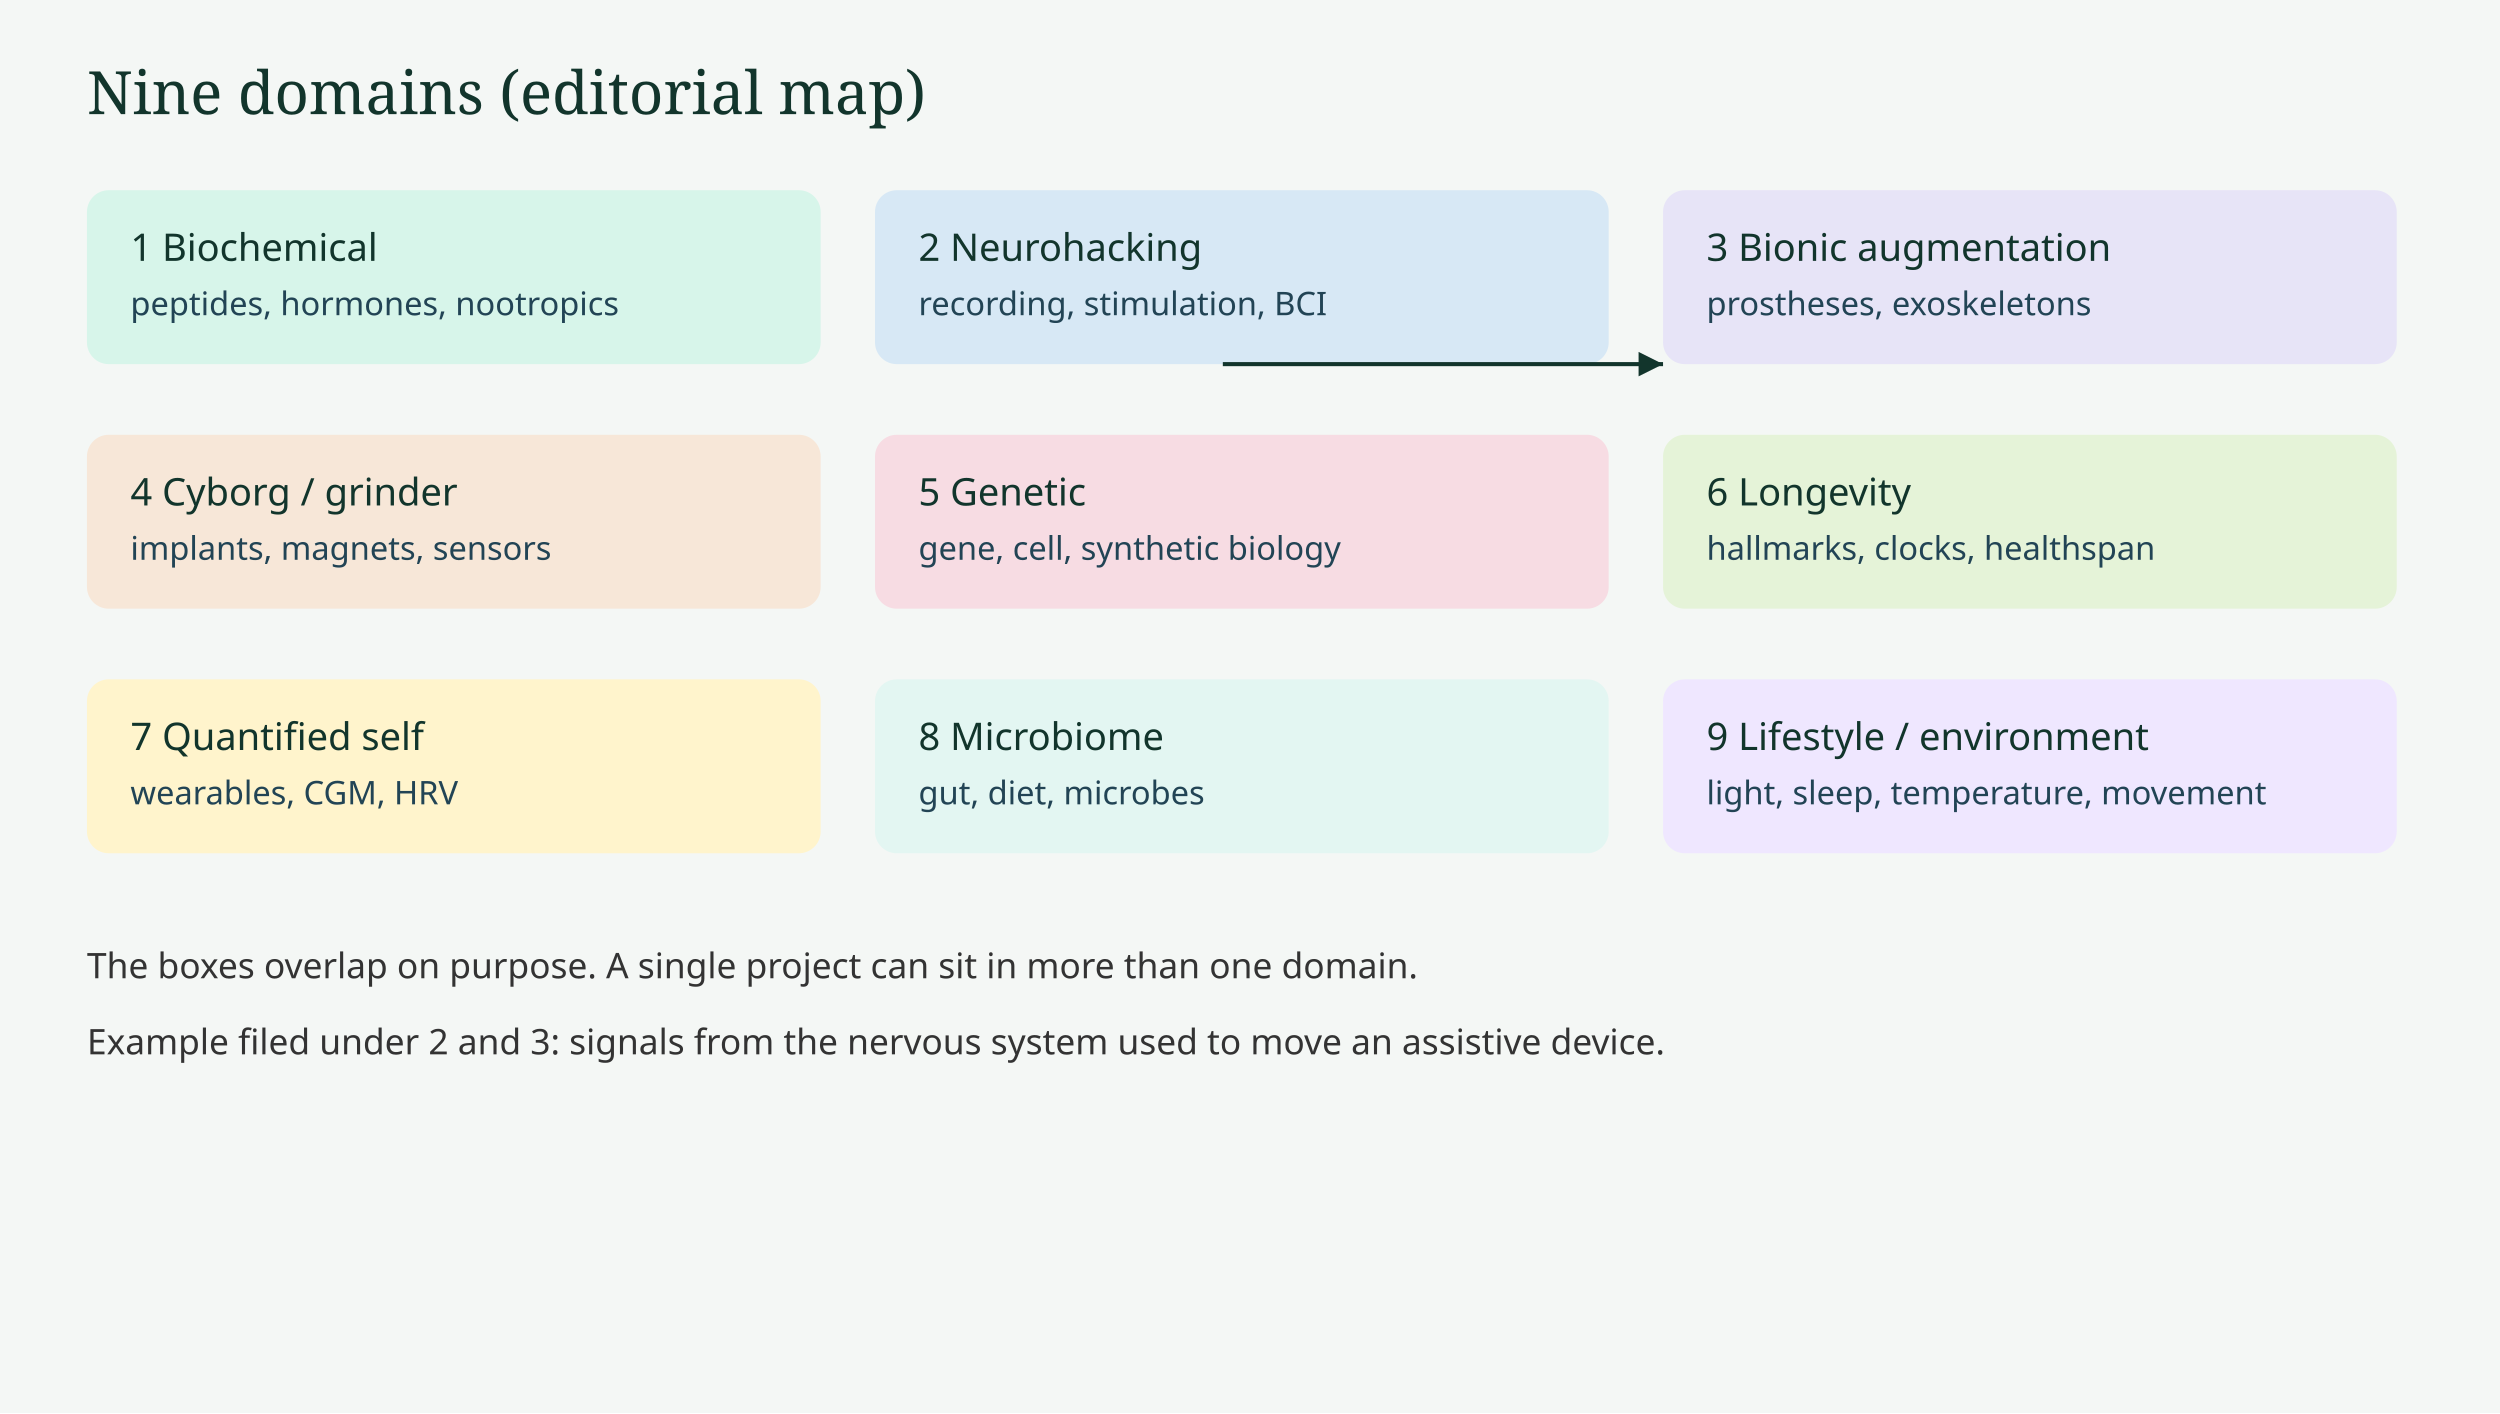
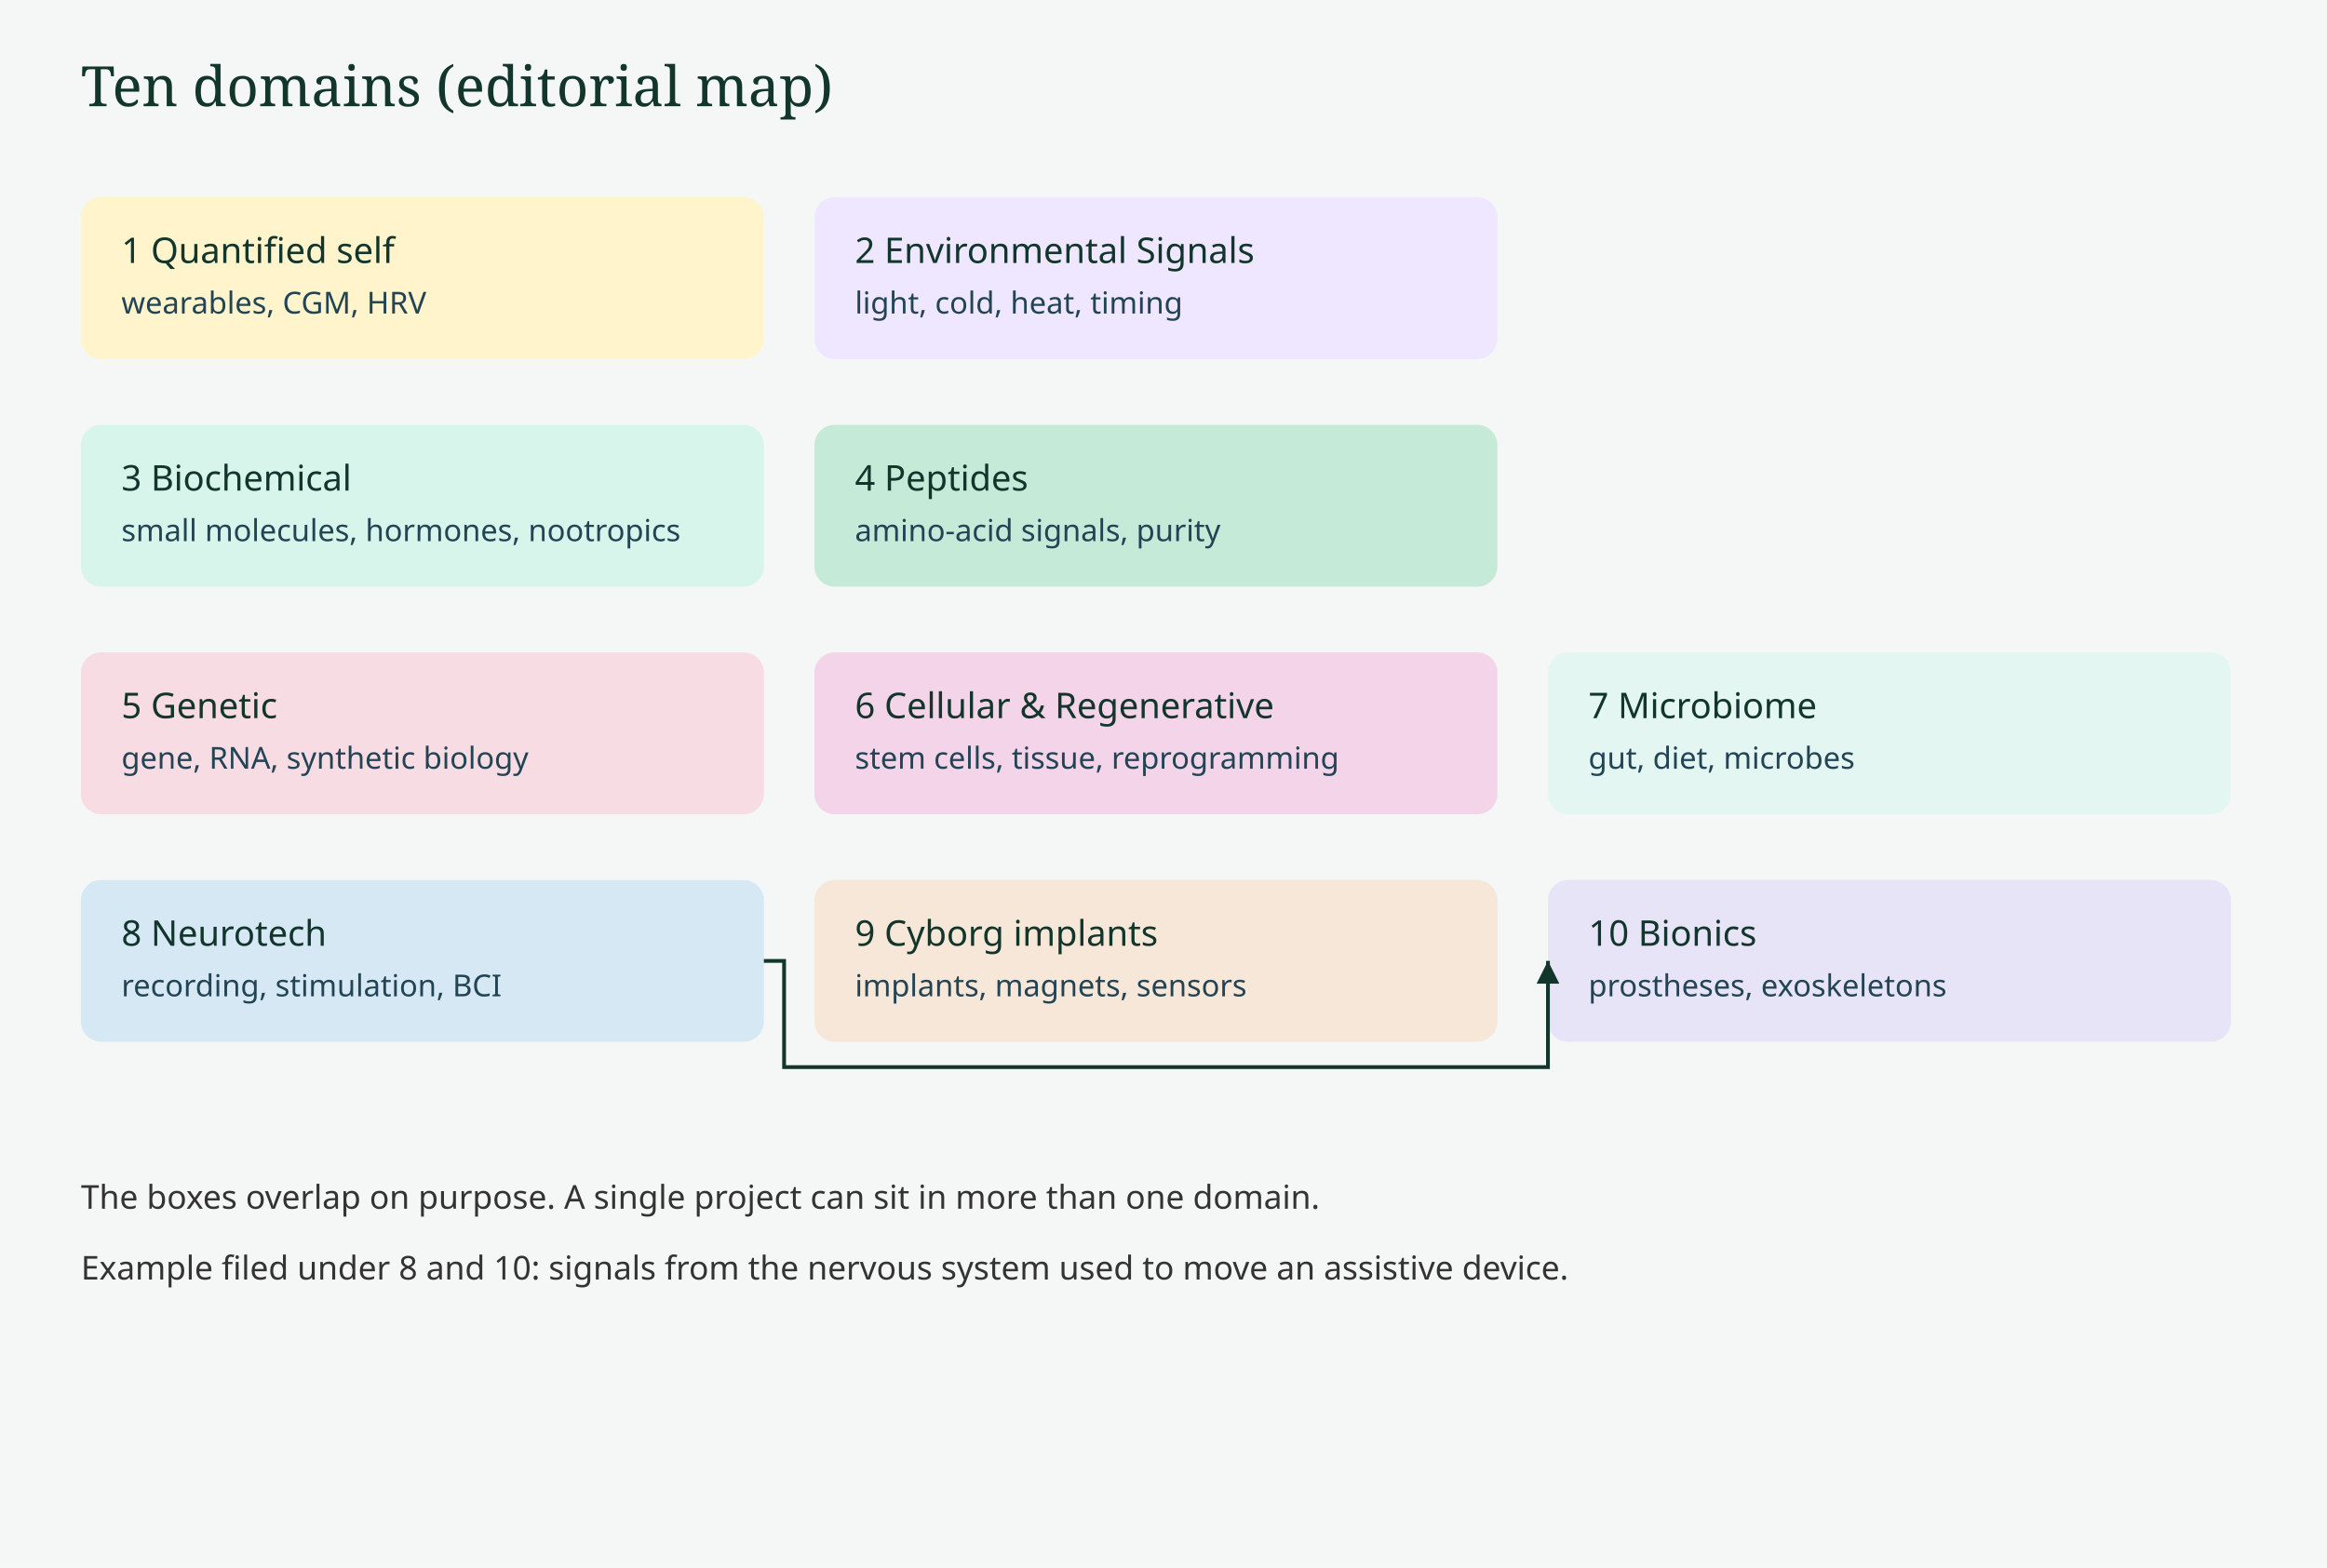
- <svg xmlns="http://www.w3.org/2000/svg" viewBox="0 0 920 520" role="img" aria-labelledby="title desc">
-   <rect width="920" height="520" fill="#f4f7f5" />
-   <text x="32" y="42" font-family="Georgia, serif" font-size="22" fill="#12352c">Nine domains (editorial map)</text>
+ <svg xmlns="http://www.w3.org/2000/svg" viewBox="0 0 920 620" role="img" aria-labelledby="title desc">
+   <rect width="920" height="620" fill="#f4f7f5" />
+   <text x="32" y="42" font-family="Georgia, serif" font-size="22" fill="#12352c">Ten domains (editorial map)</text>
  <g font-family="ui-sans-serif, system-ui, sans-serif" font-size="14" fill="#12352c">
-     <g>
-       <rect x="32" y="70" width="270" height="64" rx="8" fill="#d7f5ea" />
-       <text x="48" y="96">1 Biochemical</text>
-       <text x="48" y="116" font-size="12" fill="#245">peptides, hormones, nootropics</text>
-     </g>
-     <g>
-       <rect x="322" y="70" width="270" height="64" rx="8" fill="#d7e8f5" />
-       <text x="338" y="96">2 Neurohacking</text>
-       <text x="338" y="116" font-size="12" fill="#245">recording, stimulation, BCI</text>
-     </g>
-     <g>
-       <rect x="612" y="70" width="270" height="64" rx="8" fill="#e7e4f7" />
-       <text x="628" y="96">3 Bionic augmentation</text>
-       <text x="628" y="116" font-size="12" fill="#245">prostheses, exoskeletons</text>
-     </g>
-     <g>
-       <rect x="32" y="160" width="270" height="64" rx="8" fill="#f7e7d8" />
-       <text x="48" y="186">4 Cyborg / grinder</text>
-       <text x="48" y="206" font-size="12" fill="#245">implants, magnets, sensors</text>
-     </g>
-     <g>
-       <rect x="322" y="160" width="270" height="64" rx="8" fill="#f7dce3" />
-       <text x="338" y="186">5 Genetic</text>
-       <text x="338" y="206" font-size="12" fill="#245">gene, cell, synthetic biology</text>
-     </g>
-     <g>
-       <rect x="612" y="160" width="270" height="64" rx="8" fill="#e5f3d8" />
-       <text x="628" y="186">6 Longevity</text>
-       <text x="628" y="206" font-size="12" fill="#245">hallmarks, clocks, healthspan</text>
-     </g>
-     <g>
-       <rect x="32" y="250" width="270" height="64" rx="8" fill="#fff4cc" />
-       <text x="48" y="276">7 Quantified self</text>
-       <text x="48" y="296" font-size="12" fill="#245">wearables, CGM, HRV</text>
-     </g>
-     <g>
-       <rect x="322" y="250" width="270" height="64" rx="8" fill="#e3f6f2" />
-       <text x="338" y="276">8 Microbiome</text>
-       <text x="338" y="296" font-size="12" fill="#245">gut, diet, microbes</text>
-     </g>
-     <g>
-       <rect x="612" y="250" width="270" height="64" rx="8" fill="#efe7ff" />
-       <text x="628" y="276">9 Lifestyle / environment</text>
-       <text x="628" y="296" font-size="12" fill="#245">light, sleep, temperature, movement</text>
-     </g>
+     <a href="/quantified-self/">
+       <g>
+         <rect x="32" y="78" width="270" height="64" rx="8" fill="#fff4cc" />
+         <text x="48" y="104">1 Quantified self</text>
+         <text x="48" y="124" font-size="12" fill="#245">wearables, CGM, HRV</text>
+       </g>
+     </a>
+     <a href="/lifestyle/">
+       <g>
+         <rect x="322" y="78" width="270" height="64" rx="8" fill="#efe7ff" />
+         <text x="338" y="104">2 Environmental Signals</text>
+         <text x="338" y="124" font-size="12" fill="#245">light, cold, heat, timing</text>
+       </g>
+     </a>
+     <a href="/biochemical/">
+       <g>
+         <rect x="32" y="168" width="270" height="64" rx="8" fill="#d7f5ea" />
+         <text x="48" y="194">3 Biochemical</text>
+         <text x="48" y="214" font-size="12" fill="#245">small molecules, hormones, nootropics</text>
+       </g>
+     </a>
+     <a href="/peptides/">
+       <g>
+         <rect x="322" y="168" width="270" height="64" rx="8" fill="#c5ebd8" />
+         <text x="338" y="194">4 Peptides</text>
+         <text x="338" y="214" font-size="12" fill="#245">amino-acid signals, purity</text>
+       </g>
+     </a>
+     <a href="/genetic/">
+       <g>
+         <rect x="32" y="258" width="270" height="64" rx="8" fill="#f7dce3" />
+         <text x="48" y="284">5 Genetic</text>
+         <text x="48" y="304" font-size="12" fill="#245">gene, RNA, synthetic biology</text>
+       </g>
+     </a>
+     <a href="/cellular/">
+       <g>
+         <rect x="322" y="258" width="270" height="64" rx="8" fill="#f3d4e8" />
+         <text x="338" y="284">6 Cellular &amp; Regenerative</text>
+         <text x="338" y="304" font-size="12" fill="#245">stem cells, tissue, reprogramming</text>
+       </g>
+     </a>
+     <a href="/microbiome/">
+       <g>
+         <rect x="612" y="258" width="270" height="64" rx="8" fill="#e3f6f2" />
+         <text x="628" y="284">7 Microbiome</text>
+         <text x="628" y="304" font-size="12" fill="#245">gut, diet, microbes</text>
+       </g>
+     </a>
+     <a href="/neurohacking/">
+       <g>
+         <rect x="32" y="348" width="270" height="64" rx="8" fill="#d7e8f5" />
+         <text x="48" y="374">8 Neurotech</text>
+         <text x="48" y="394" font-size="12" fill="#245">recording, stimulation, BCI</text>
+       </g>
+     </a>
+     <a href="/cyborg/">
+       <g>
+         <rect x="322" y="348" width="270" height="64" rx="8" fill="#f7e7d8" />
+         <text x="338" y="374">9 Cyborg implants</text>
+         <text x="338" y="394" font-size="12" fill="#245">implants, magnets, sensors</text>
+       </g>
+     </a>
+     <a href="/bionic/">
+       <g>
+         <rect x="612" y="348" width="270" height="64" rx="8" fill="#e7e4f7" />
+         <text x="628" y="374">10 Bionics</text>
+         <text x="628" y="394" font-size="12" fill="#245">prostheses, exoskeletons</text>
+       </g>
+     </a>
  </g>
-   <text x="32" y="360" font-family="ui-sans-serif, system-ui, sans-serif" font-size="13" fill="#333">The boxes overlap on purpose. A single project can sit in more than one domain.</text>
-   <text x="32" y="388" font-family="ui-sans-serif, system-ui, sans-serif" font-size="13" fill="#333">Example filed under 2 and 3: signals from the nervous system used to move an assistive device.</text>
-   <path d="M450 134 H612" stroke="#12352c" stroke-width="1.5" fill="none" marker-end="url(#arrow)" />
+   <text x="32" y="478" font-family="ui-sans-serif, system-ui, sans-serif" font-size="13" fill="#333">The boxes overlap on purpose. A single project can sit in more than one domain.</text>
+   <text x="32" y="506" font-family="ui-sans-serif, system-ui, sans-serif" font-size="13" fill="#333">Example filed under 8 and 10: signals from the nervous system used to move an assistive device.</text>
+   <path d="M302 380 H310 V422 H612 V380" stroke="#12352c" stroke-width="1.5" fill="none" marker-end="url(#arrow)" />
  <defs>
    <marker id="arrow" markerWidth="8" markerHeight="8" refX="6" refY="3" orient="auto">
      <path d="M0 0 L6 3 L0 6 Z" fill="#12352c" />
    </marker>
  </defs>
</svg>
